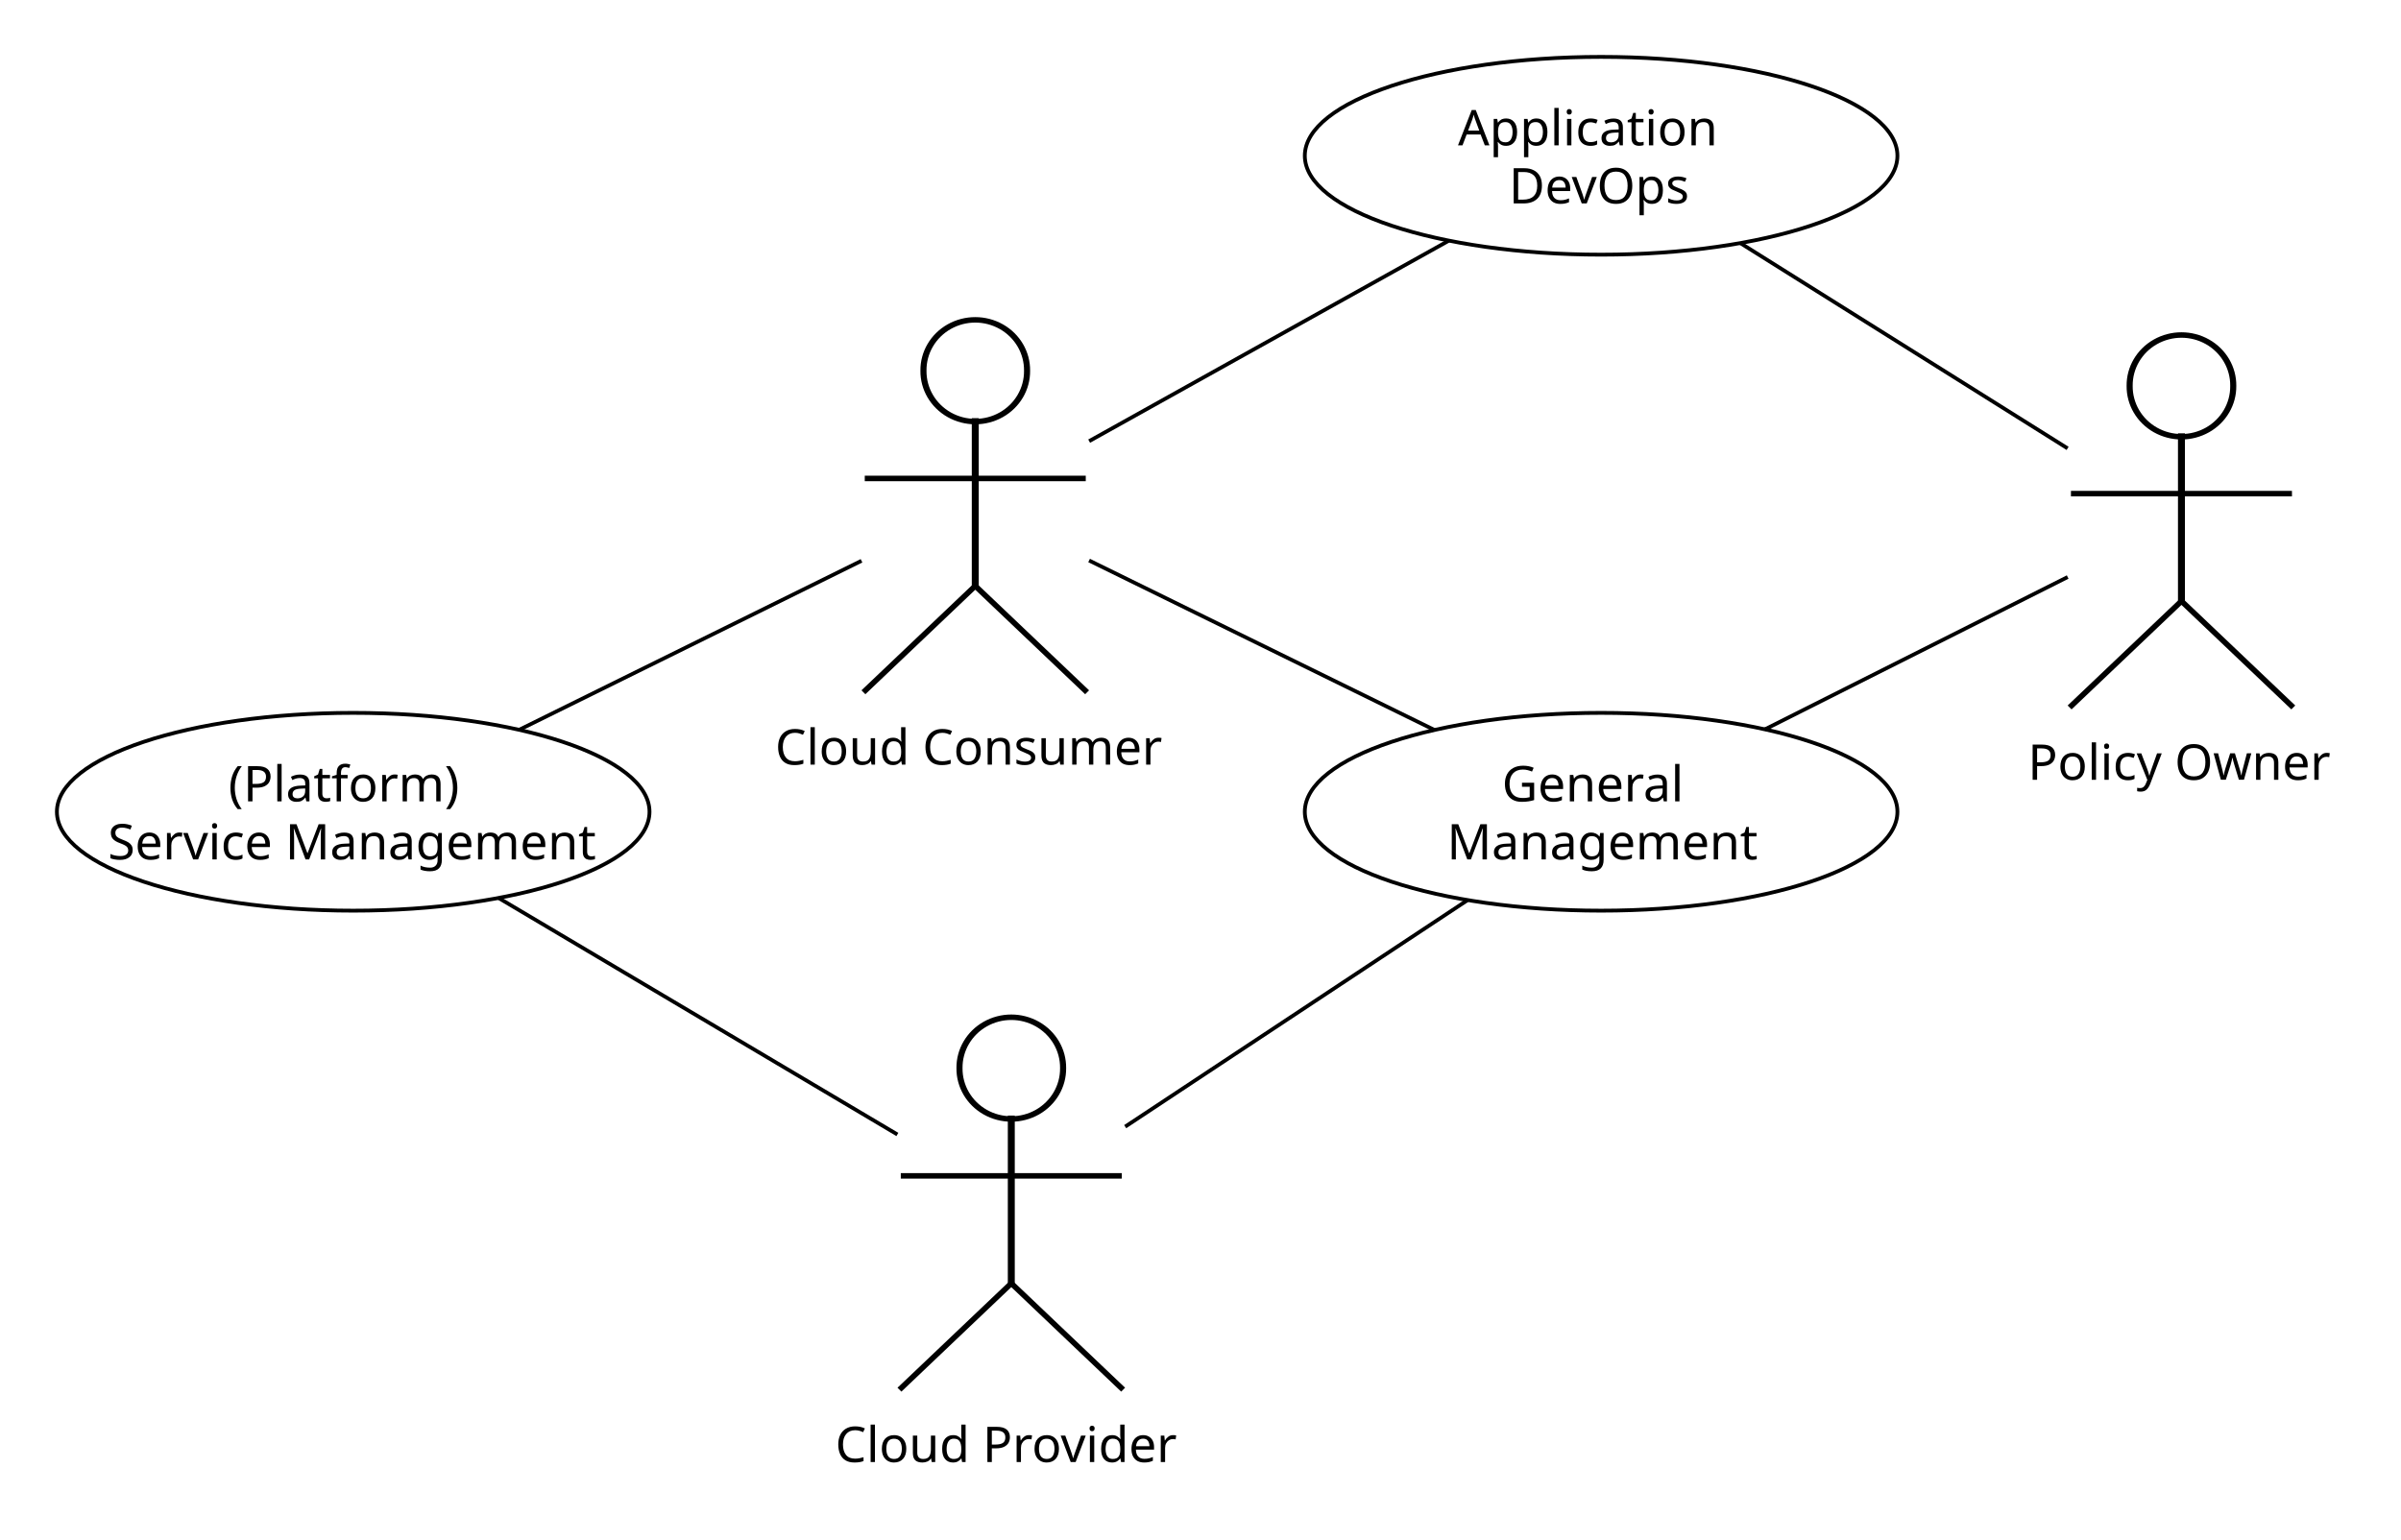
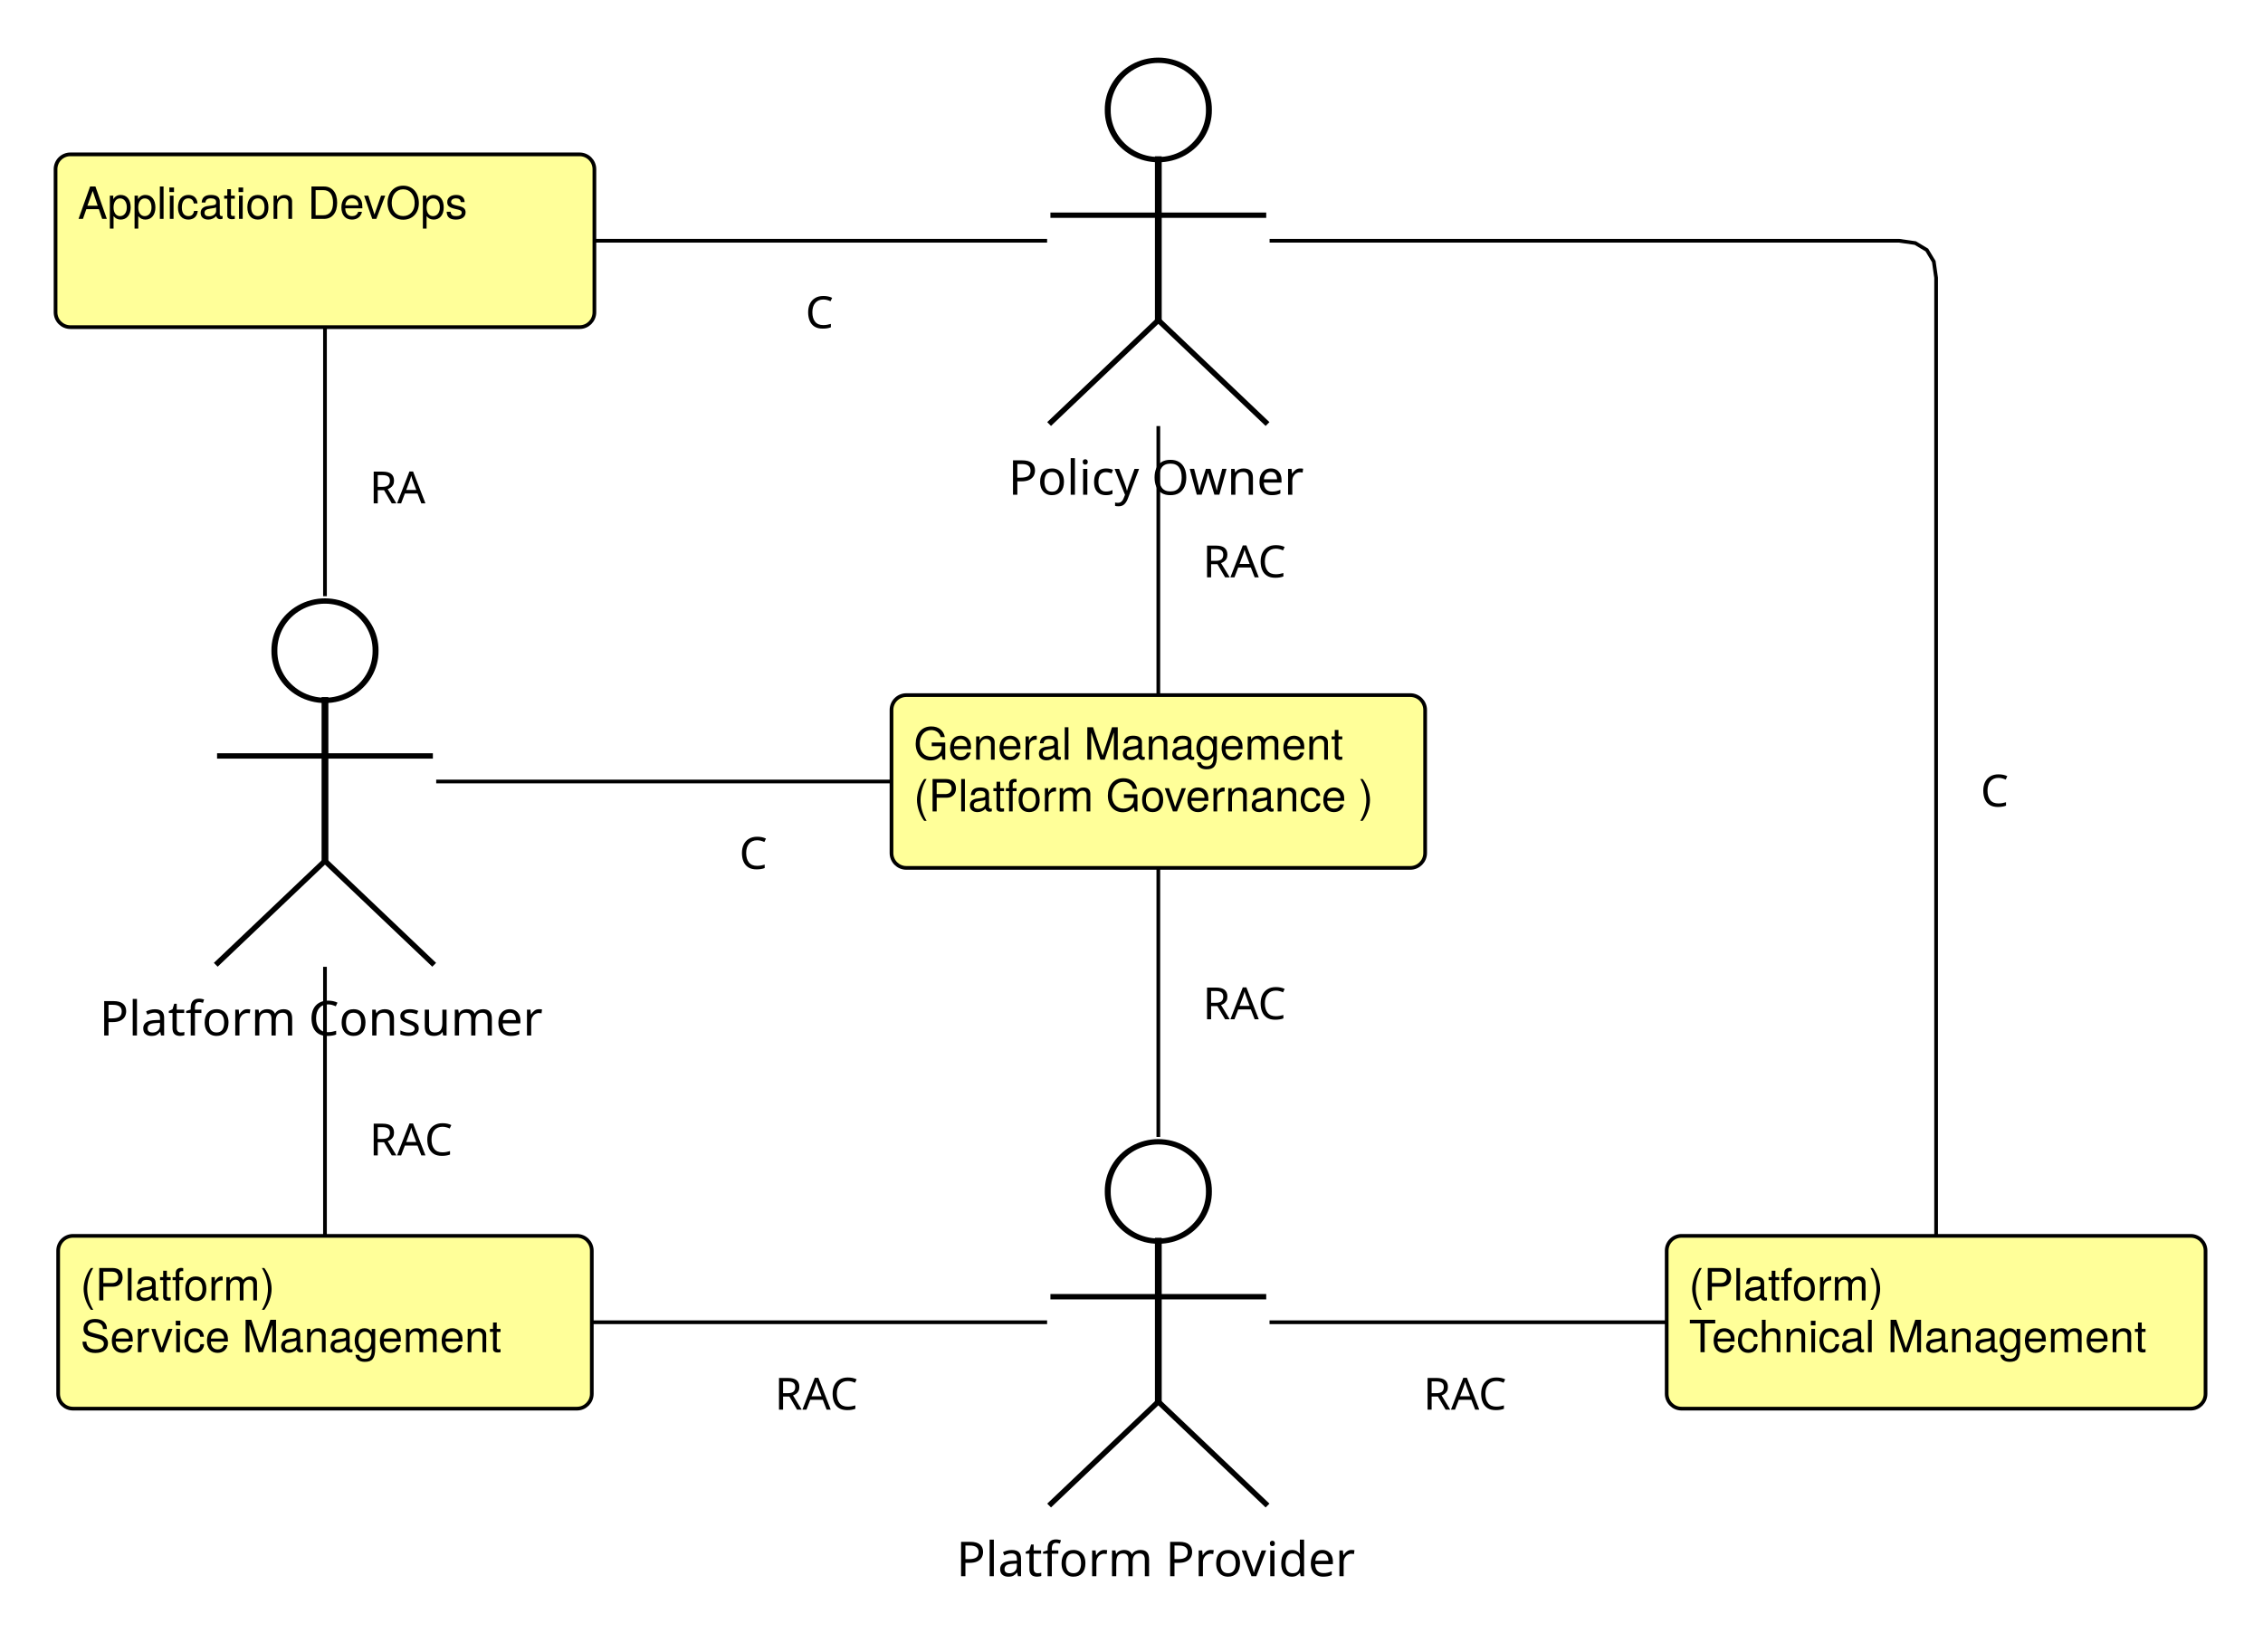
- <svg xmlns="http://www.w3.org/2000/svg" fill-opacity="1" color-rendering="auto" color-interpolation="auto" text-rendering="auto" stroke="black" stroke-linecap="square" width="633" stroke-miterlimit="10" shape-rendering="auto" stroke-opacity="1" fill="black" stroke-dasharray="none" font-weight="normal" stroke-width="1" height="406" font-family="'Dialog'" font-style="normal" stroke-linejoin="miter" font-size="12px" stroke-dashoffset="0" image-rendering="auto">
+ <svg xmlns="http://www.w3.org/2000/svg" fill-opacity="1" color-rendering="auto" color-interpolation="auto" text-rendering="auto" stroke="black" stroke-linecap="square" width="611" stroke-miterlimit="10" shape-rendering="auto" stroke-opacity="1" fill="black" stroke-dasharray="none" font-weight="normal" stroke-width="1" height="446" font-family="'Dialog'" font-style="normal" stroke-linejoin="miter" font-size="12px" stroke-dashoffset="0" image-rendering="auto">
  <defs id="genericDefs" />
  <g>
-     <g text-rendering="geometricPrecision" shape-rendering="geometricPrecision" transform="matrix(1.4743,0,0,1.4423,236.3951,267.6924)">
+     <g text-rendering="geometricPrecision" shape-rendering="geometricPrecision" transform="matrix(1.4743,0,0,1.4423,282.519,307.6924)">
      <g clip-path="url(#clipPath3)">
        <svg opacity="1" writing-mode="lr-tb" stop-color="rgb(0, 0, 0)" shape-rendering="auto" glyph-orientation-horizontal="0deg" color-profile="auto" lighting-color="rgb(255, 255, 255)" color="rgb(0, 0, 0)" font-weight="400" alignment-baseline="auto" font-style="normal" version="1.0" color-interpolation-filters="linearrgb" text-anchor="start" stroke-linecap="butt" color-interpolation="srgb" font-variant="normal" word-spacing="normal" fill-opacity="1" text-rendering="auto" clip-path="none" text-decoration="none" letter-spacing="normal" glyph-orientation-vertical="auto" display="inline" font-size-adjust="none" overflow="visible" fill="rgb(0, 0, 0)" font-stretch="normal" stroke-dasharray="none" id="svg1.svg2" stroke-miterlimit="4" stop-opacity="1" color-rendering="auto" font-size="12" pointer-events="visiblepainted" mask="none" direction="ltr" baseline-shift="baseline" enable-background="accumulate" fill-rule="nonzero" image-rendering="auto" stroke-dashoffset="0" marker-end="none" width="41" clip="auto" cursor="auto" stroke="none" filter="none" visibility="visible" kerning="auto" stroke-width="1" font-family="&quot;Arial&quot;,&quot;Helvetica&quot;,sans-serif" flood-opacity="1" clip-rule="nonzero" src="none" height="68.997" unicode-bidi="normal" stroke-linejoin="miter" stroke-opacity="1" flood-color="rgb(0, 0, 0)" dominant-baseline="auto" marker-start="none" marker-mid="none">
          <defs id="svg1.defs4">
            <clipPath clipPathUnits="userSpaceOnUse" id="clipPath1">
-               <path d="M0 0 L633 0 L633 406 L0 406 L0 0 Z" />
+               <path d="M0 0 L611 0 L611 446 L0 446 L0 0 Z" />
            </clipPath>
            <clipPath clipPathUnits="userSpaceOnUse" id="clipPath2">
-               <path d="M-85 6 L548 6 L548 412 L-85 412 L-85 6 Z" />
+               <path d="M-15 49 L596 49 L596 495 L-15 495 L-15 49 Z" />
            </clipPath>
            <clipPath clipPathUnits="userSpaceOnUse" id="clipPath3">
-               <path d="M-160.344 -185.607 L269.012 -185.607 L269.012 95.897 L-160.344 95.897 L-160.344 -185.607 Z" />
+               <path d="M-191.629 -213.341 L222.805 -213.341 L222.805 95.897 L-191.629 95.897 L-191.629 -213.341 Z" />
            </clipPath>
            <clipPath clipPathUnits="userSpaceOnUse" id="clipPath4">
-               <path d="M-153.9 -58.084 L275.456 -58.084 L275.456 223.419 L-153.9 223.419 L-153.9 -58.084 Z" />
+               <path d="M-39.014 -112.111 L375.42 -112.111 L375.42 197.127 L-39.014 197.127 L-39.014 -112.111 Z" />
            </clipPath>
            <clipPath clipPathUnits="userSpaceOnUse" id="clipPath5">
-               <path d="M-369.596 -60.858 L59.761 -60.858 L59.761 220.646 L-369.596 220.646 L-369.596 -60.858 Z" />
+               <path d="M-191.629 -10.88 L222.805 -10.88 L222.805 298.358 L-191.629 298.358 L-191.629 -10.88 Z" />
            </clipPath>
          </defs>
          <g id="svg1.layer1" transform="translate(-29.5,-42.95948)">
            <a id="svg1.a3142" transform="matrix(1.087391,0,0,1,-4.4742,0)">
              <path transform="translate(11.58689,5.290899)" style="fill:none;fill-rule:evenodd;stroke:#000000;stroke-width:1px;stroke-linecap:butt;stroke-linejoin:miter;stroke-opacity:1" id="svg1.path2160" d="M 47.029 47.37 A 8.52 9.201 0 1 1  29.99,47.37 A 8.52 9.201 0 1 1  47.029 47.37 z" />
            </a>
            <path style="fill:none" d="M 47.711 48.392 A 3.749 0 0 1 1  40.213,48.392 A 3.749 0 0 1 1  47.711 48.392 z" id="svg1.path3134" />
            <path style="fill:none;fill-rule:evenodd;stroke:#000000;stroke-width:1.243px;stroke-linecap:butt;stroke-linejoin:miter;stroke-opacity:1" d="M 50,61.337 C 50,91.363 50,92.248 50,92.248" id="svg1.path3136" />
            <path style="fill:none;fill-rule:evenodd;stroke:#000000;stroke-width:1px;stroke-linecap:butt;stroke-linejoin:miter;stroke-opacity:1" d="M 69.761,72.362 C 69.761,72.362 69.761,72.362 50.239,72.362 C 30.239,72.362 30.239,72.362 30.239,72.362 L 30.239,72.362" id="svg1.path3138" />
            <path style="fill:none;fill-rule:evenodd;stroke:#000000;stroke-width:1px;stroke-linecap:butt;stroke-linejoin:miter;stroke-opacity:1" d="M 30,111.457 C 30,111.457 30,111.457 50,92.014 C 70,111.457 70,111.457 70,111.457" id="svg1.path3140" />
          </g>
        </svg>
      </g>
    </g>
-     <g font-size="13px" stroke-linecap="butt" transform="matrix(1,0,0,1,85,-6)" text-rendering="geometricPrecision" font-family="sans-serif" shape-rendering="geometricPrecision" stroke-miterlimit="1.45">
-       <text x="135.207" xml:space="preserve" y="391.568" clip-path="url(#clipPath2)" stroke="none">Cloud Provider</text>
+     <g font-size="13px" stroke-linecap="butt" transform="matrix(1,0,0,1,15,-49)" text-rendering="geometricPrecision" font-family="sans-serif" shape-rendering="geometricPrecision" stroke-miterlimit="1.45">
+       <text x="243.222" xml:space="preserve" y="474.568" clip-path="url(#clipPath2)" stroke="none">Platform Provider</text>
    </g>
-     <g text-rendering="geometricPrecision" shape-rendering="geometricPrecision" transform="matrix(1.4743,0,0,1.4423,226.8951,83.7724)">
+     <g text-rendering="geometricPrecision" shape-rendering="geometricPrecision" transform="matrix(1.4743,0,0,1.4423,57.519,161.6924)">
      <g clip-path="url(#clipPath4)">
        <svg opacity="1" writing-mode="lr-tb" stop-color="rgb(0, 0, 0)" shape-rendering="auto" glyph-orientation-horizontal="0deg" color-profile="auto" lighting-color="rgb(255, 255, 255)" color="rgb(0, 0, 0)" font-weight="400" alignment-baseline="auto" font-style="normal" version="1.0" color-interpolation-filters="linearrgb" text-anchor="start" stroke-linecap="butt" color-interpolation="srgb" font-variant="normal" word-spacing="normal" fill-opacity="1" text-rendering="auto" clip-path="none" text-decoration="none" letter-spacing="normal" glyph-orientation-vertical="auto" display="inline" font-size-adjust="none" overflow="visible" fill="rgb(0, 0, 0)" font-stretch="normal" stroke-dasharray="none" id="svg2.svg2" stroke-miterlimit="4" stop-opacity="1" color-rendering="auto" font-size="12" pointer-events="visiblepainted" mask="none" direction="ltr" baseline-shift="baseline" enable-background="accumulate" fill-rule="nonzero" image-rendering="auto" stroke-dashoffset="0" marker-end="none" width="41" clip="auto" cursor="auto" stroke="none" filter="none" visibility="visible" kerning="auto" stroke-width="1" font-family="&quot;Arial&quot;,&quot;Helvetica&quot;,sans-serif" flood-opacity="1" clip-rule="nonzero" src="none" height="68.997" unicode-bidi="normal" stroke-linejoin="miter" stroke-opacity="1" flood-color="rgb(0, 0, 0)" dominant-baseline="auto" marker-start="none" marker-mid="none">
          <defs id="svg2.defs4" />
          <g id="svg2.layer1" transform="translate(-29.5,-42.95948)">
            <a id="svg2.a3142" transform="matrix(1.087391,0,0,1,-4.4742,0)">
              <path transform="translate(11.58689,5.290899)" style="fill:none;fill-rule:evenodd;stroke:#000000;stroke-width:1px;stroke-linecap:butt;stroke-linejoin:miter;stroke-opacity:1" id="svg2.path2160" d="M 47.029 47.37 A 8.52 9.201 0 1 1  29.99,47.37 A 8.52 9.201 0 1 1  47.029 47.37 z" />
            </a>
            <path style="fill:none" d="M 47.711 48.392 A 3.749 0 0 1 1  40.213,48.392 A 3.749 0 0 1 1  47.711 48.392 z" id="svg2.path3134" />
            <path style="fill:none;fill-rule:evenodd;stroke:#000000;stroke-width:1.243px;stroke-linecap:butt;stroke-linejoin:miter;stroke-opacity:1" d="M 50,61.337 C 50,91.363 50,92.248 50,92.248" id="svg2.path3136" />
            <path style="fill:none;fill-rule:evenodd;stroke:#000000;stroke-width:1px;stroke-linecap:butt;stroke-linejoin:miter;stroke-opacity:1" d="M 69.761,72.362 C 69.761,72.362 69.761,72.362 50.239,72.362 C 30.239,72.362 30.239,72.362 30.239,72.362 L 30.239,72.362" id="svg2.path3138" />
            <path style="fill:none;fill-rule:evenodd;stroke:#000000;stroke-width:1px;stroke-linecap:butt;stroke-linejoin:miter;stroke-opacity:1" d="M 30,111.457 C 30,111.457 30,111.457 50,92.014 C 70,111.457 70,111.457 70,111.457" id="svg2.path3140" />
          </g>
        </svg>
      </g>
    </g>
-     <g font-size="13px" stroke-linecap="butt" transform="matrix(1,0,0,1,85,-6)" text-rendering="geometricPrecision" font-family="sans-serif" shape-rendering="geometricPrecision" stroke-miterlimit="1.45">
-       <text x="119.347" xml:space="preserve" y="207.648" clip-path="url(#clipPath2)" stroke="none">Cloud Consumer</text>
+     <g font-size="13px" stroke-linecap="butt" transform="matrix(1,0,0,1,15,-49)" text-rendering="geometricPrecision" font-family="sans-serif" shape-rendering="geometricPrecision" stroke-miterlimit="1.45">
+       <text x="11.862" xml:space="preserve" y="328.568" clip-path="url(#clipPath2)" stroke="none">Platform Consumer</text>
    </g>
-     <g text-rendering="geometricPrecision" shape-rendering="geometricPrecision" transform="matrix(1.4743,0,0,1.4423,544.8951,87.7724)">
+     <g text-rendering="geometricPrecision" shape-rendering="geometricPrecision" transform="matrix(1.4743,0,0,1.4423,282.519,15.6924)">
      <g clip-path="url(#clipPath5)">
        <svg opacity="1" writing-mode="lr-tb" stop-color="rgb(0, 0, 0)" shape-rendering="auto" glyph-orientation-horizontal="0deg" color-profile="auto" lighting-color="rgb(255, 255, 255)" color="rgb(0, 0, 0)" font-weight="400" alignment-baseline="auto" font-style="normal" version="1.0" color-interpolation-filters="linearrgb" text-anchor="start" stroke-linecap="butt" color-interpolation="srgb" font-variant="normal" word-spacing="normal" fill-opacity="1" text-rendering="auto" clip-path="none" text-decoration="none" letter-spacing="normal" glyph-orientation-vertical="auto" display="inline" font-size-adjust="none" overflow="visible" fill="rgb(0, 0, 0)" font-stretch="normal" stroke-dasharray="none" id="svg3.svg2" stroke-miterlimit="4" stop-opacity="1" color-rendering="auto" font-size="12" pointer-events="visiblepainted" mask="none" direction="ltr" baseline-shift="baseline" enable-background="accumulate" fill-rule="nonzero" image-rendering="auto" stroke-dashoffset="0" marker-end="none" width="41" clip="auto" cursor="auto" stroke="none" filter="none" visibility="visible" kerning="auto" stroke-width="1" font-family="&quot;Arial&quot;,&quot;Helvetica&quot;,sans-serif" flood-opacity="1" clip-rule="nonzero" src="none" height="68.997" unicode-bidi="normal" stroke-linejoin="miter" stroke-opacity="1" flood-color="rgb(0, 0, 0)" dominant-baseline="auto" marker-start="none" marker-mid="none">
          <defs id="svg3.defs4" />
          <g id="svg3.layer1" transform="translate(-29.5,-42.95948)">
            <a id="svg3.a3142" transform="matrix(1.087391,0,0,1,-4.4742,0)">
              <path transform="translate(11.58689,5.290899)" style="fill:none;fill-rule:evenodd;stroke:#000000;stroke-width:1px;stroke-linecap:butt;stroke-linejoin:miter;stroke-opacity:1" id="svg3.path2160" d="M 47.029 47.37 A 8.52 9.201 0 1 1  29.99,47.37 A 8.52 9.201 0 1 1  47.029 47.37 z" />
            </a>
            <path style="fill:none" d="M 47.711 48.392 A 3.749 0 0 1 1  40.213,48.392 A 3.749 0 0 1 1  47.711 48.392 z" id="svg3.path3134" />
            <path style="fill:none;fill-rule:evenodd;stroke:#000000;stroke-width:1.243px;stroke-linecap:butt;stroke-linejoin:miter;stroke-opacity:1" d="M 50,61.337 C 50,91.363 50,92.248 50,92.248" id="svg3.path3136" />
            <path style="fill:none;fill-rule:evenodd;stroke:#000000;stroke-width:1px;stroke-linecap:butt;stroke-linejoin:miter;stroke-opacity:1" d="M 69.761,72.362 C 69.761,72.362 69.761,72.362 50.239,72.362 C 30.239,72.362 30.239,72.362 30.239,72.362 L 30.239,72.362" id="svg3.path3138" />
            <path style="fill:none;fill-rule:evenodd;stroke:#000000;stroke-width:1px;stroke-linecap:butt;stroke-linejoin:miter;stroke-opacity:1" d="M 30,111.457 C 30,111.457 30,111.457 50,92.014 C 70,111.457 70,111.457 70,111.457" id="svg3.path3140" />
          </g>
        </svg>
      </g>
    </g>
-     <g font-size="13px" stroke-linecap="butt" transform="matrix(1,0,0,1,85,-6)" text-rendering="geometricPrecision" font-family="sans-serif" shape-rendering="geometricPrecision" stroke-miterlimit="1.45">
-       <text x="449.62" xml:space="preserve" y="211.648" clip-path="url(#clipPath2)" stroke="none">Policy Owner</text>
+     <g font-size="13px" stroke-linecap="butt" transform="matrix(1,0,0,1,15,-49)" text-rendering="geometricPrecision" font-family="sans-serif" shape-rendering="geometricPrecision" stroke-miterlimit="1.45">
+       <text x="257.244" xml:space="preserve" y="182.568" clip-path="url(#clipPath2)" stroke="none">Policy Owner</text>
    </g>
-     <g font-size="13px" stroke-linecap="butt" transform="matrix(1,0,0,1,85,-6)" text-rendering="geometricPrecision" font-family="sans-serif" shape-rendering="geometricPrecision" stroke-miterlimit="1.45">
-       <text x="310.959" xml:space="preserve" y="217.338" clip-path="url(#clipPath2)" stroke="none">General </text>
-       <text x="296.477" xml:space="preserve" y="232.648" clip-path="url(#clipPath2)" stroke="none">Management</text>
-       <ellipse rx="78.118" fill="none" ry="26.08" clip-path="url(#clipPath2)" cx="337.118" cy="220.08" />
-       <text x="299.381" xml:space="preserve" y="44.338" clip-path="url(#clipPath2)" stroke="none">Application </text>
-       <text x="312.81" xml:space="preserve" y="59.648" clip-path="url(#clipPath2)" stroke="none">DevOps</text>
-       <ellipse rx="78.118" fill="none" ry="26.08" clip-path="url(#clipPath2)" cx="337.118" cy="47.08" />
-       <text x="-24.769" xml:space="preserve" y="217.338" clip-path="url(#clipPath2)" stroke="none">(Platform) </text>
-       <text x="-56.555" xml:space="preserve" y="232.648" clip-path="url(#clipPath2)" stroke="none">Service Management</text>
-       <ellipse rx="78.118" fill="none" ry="26.08" clip-path="url(#clipPath2)" cx="8.118" cy="220.08" />
-       <path fill="none" d="M460.123 158.175 L380.302 198.347" clip-path="url(#clipPath2)" />
-       <path fill="none" d="M202.129 153.813 L293.188 198.514" clip-path="url(#clipPath2)" />
-       <path fill="none" d="M211.648 303.125 L301.937 243.365" clip-path="url(#clipPath2)" />
-       <path fill="none" d="M296.988 69.456 L202.147 122.337" clip-path="url(#clipPath2)" />
-       <path fill="none" d="M373.812 70.104 L460.105 124.248" clip-path="url(#clipPath2)" />
-       <path fill="none" d="M151.586 305.185 L46.432 242.808" clip-path="url(#clipPath2)" />
-       <path fill="none" d="M142.129 153.892 L51.865 198.473" clip-path="url(#clipPath2)" />
+     <g fill="rgb(255,255,153)" text-rendering="geometricPrecision" shape-rendering="geometricPrecision" transform="matrix(1,0,0,1,15,-49)" stroke="rgb(255,255,153)">
+       <rect x="0.703" y="382.676" clip-path="url(#clipPath2)" width="144.079" rx="4" ry="4" height="46.647" stroke="none" />
+     </g>
+     <g text-rendering="geometricPrecision" stroke-miterlimit="1.45" shape-rendering="geometricPrecision" transform="matrix(1,0,0,1,15,-49)" stroke-linecap="butt">
+       <rect x="0.703" y="382.676" clip-path="url(#clipPath2)" fill="none" width="144.079" rx="4" ry="4" height="46.647" />
+       <text x="6.702" xml:space="preserve" y="400.1" clip-path="url(#clipPath2)" font-family="'Helvetica Neue'" stroke="none">(Platform) </text>
+       <text x="6.702" xml:space="preserve" y="414.08" clip-path="url(#clipPath2)" font-family="'Helvetica Neue'" stroke="none">Service Management</text>
+     </g>
+     <g fill="rgb(255,255,153)" text-rendering="geometricPrecision" shape-rendering="geometricPrecision" transform="matrix(1,0,0,1,15,-49)" stroke="rgb(255,255,153)">
+       <rect x="225.702" y="236.676" clip-path="url(#clipPath2)" width="144.079" rx="4" ry="4" height="46.647" stroke="none" />
+     </g>
+     <g text-rendering="geometricPrecision" stroke-miterlimit="1.45" shape-rendering="geometricPrecision" transform="matrix(1,0,0,1,15,-49)" stroke-linecap="butt">
+       <rect x="225.702" y="236.676" clip-path="url(#clipPath2)" fill="none" width="144.079" rx="4" ry="4" height="46.647" />
+       <text x="231.702" xml:space="preserve" y="254.1" clip-path="url(#clipPath2)" font-family="'Helvetica Neue'" stroke="none">General Management</text>
+       <text x="231.702" xml:space="preserve" y="268.08" clip-path="url(#clipPath2)" font-family="'Helvetica Neue'" stroke="none">(Platform Governance )</text>
+     </g>
+     <g fill="rgb(255,255,153)" text-rendering="geometricPrecision" shape-rendering="geometricPrecision" transform="matrix(1,0,0,1,15,-49)" stroke="rgb(255,255,153)">
+       <rect x="0" y="90.676" clip-path="url(#clipPath2)" width="145.484" rx="4" ry="4" height="46.647" stroke="none" />
+     </g>
+     <g text-rendering="geometricPrecision" stroke-miterlimit="1.45" shape-rendering="geometricPrecision" transform="matrix(1,0,0,1,15,-49)" stroke-linecap="butt">
+       <rect x="0" y="90.676" clip-path="url(#clipPath2)" fill="none" width="145.484" rx="4" ry="4" height="46.647" />
+       <text x="6" xml:space="preserve" y="108.1" clip-path="url(#clipPath2)" font-family="'Helvetica Neue'" stroke="none">Application DevOps</text>
+     </g>
+     <g fill="rgb(255,255,153)" text-rendering="geometricPrecision" shape-rendering="geometricPrecision" transform="matrix(1,0,0,1,15,-49)" stroke="rgb(255,255,153)">
+       <rect x="435" y="382.676" clip-path="url(#clipPath2)" width="145.484" rx="4" ry="4" height="46.647" stroke="none" />
+     </g>
+     <g text-rendering="geometricPrecision" stroke-miterlimit="1.45" shape-rendering="geometricPrecision" transform="matrix(1,0,0,1,15,-49)" stroke-linecap="butt">
+       <rect x="435" y="382.676" clip-path="url(#clipPath2)" fill="none" width="145.484" rx="4" ry="4" height="46.647" />
+       <text x="441" xml:space="preserve" y="400.1" clip-path="url(#clipPath2)" font-family="'Helvetica Neue'" stroke="none">(Platform) </text>
+       <text x="441" xml:space="preserve" y="414.08" clip-path="url(#clipPath2)" font-family="'Helvetica Neue'" stroke="none">Technical Management</text>
+       <path fill="none" d="M72.742 310.036 L72.742 382.641" clip-path="url(#clipPath2)" />
+       <text x="84.742" xml:space="preserve" y="360.95" clip-path="url(#clipPath2)" font-family="sans-serif" stroke="none">RAC</text>
+       <path fill="none" d="M267.712 406 L144.782 406" clip-path="url(#clipPath2)" />
+       <text x="194.177" xml:space="preserve" y="429.602" clip-path="url(#clipPath2)" font-family="sans-serif" stroke="none">RAC</text>
+       <path fill="none" d="M102.772 260 L225.673 260" clip-path="url(#clipPath2)" />
+       <text x="184.591" xml:space="preserve" y="283.602" clip-path="url(#clipPath2)" font-family="sans-serif" stroke="none">C</text>
+       <path fill="none" d="M297.742 164.036 L297.742 236.641" clip-path="url(#clipPath2)" />
+       <text x="309.742" xml:space="preserve" y="204.873" clip-path="url(#clipPath2)" font-family="sans-serif" stroke="none">RAC</text>
+       <path fill="none" d="M297.742 355.964 L297.742 283.324" clip-path="url(#clipPath2)" />
+       <text x="309.742" xml:space="preserve" y="324.197" clip-path="url(#clipPath2)" font-family="sans-serif" stroke="none">RAC</text>
+       <path fill="none" d="M145.484 114 L267.712 114" clip-path="url(#clipPath2)" />
+       <text x="202.462" xml:space="preserve" y="137.602" clip-path="url(#clipPath2)" font-family="sans-serif" stroke="none">C</text>
+       <path fill="none" d="M72.742 137.324 L72.742 209.964" clip-path="url(#clipPath2)" />
+       <text x="84.742" xml:space="preserve" y="184.902" clip-path="url(#clipPath2)" font-family="sans-serif" stroke="none">RA</text>
+       <path fill="none" d="M327.768 406 L434.974 406" clip-path="url(#clipPath2)" />
+       <text x="369.286" xml:space="preserve" y="429.602" clip-path="url(#clipPath2)" font-family="sans-serif" stroke="none">RAC</text>
+       <path fill="none" d="M327.786 114 L497.742 114 L502.117 114.625 L505.242 116.5 L507.117 119.625 L507.742 124 L507.742 382.644" clip-path="url(#clipPath2)" />
+       <text x="519.742" xml:space="preserve" y="266.753" clip-path="url(#clipPath2)" font-family="sans-serif" stroke="none">C</text>
    </g>
  </g>
</svg>
